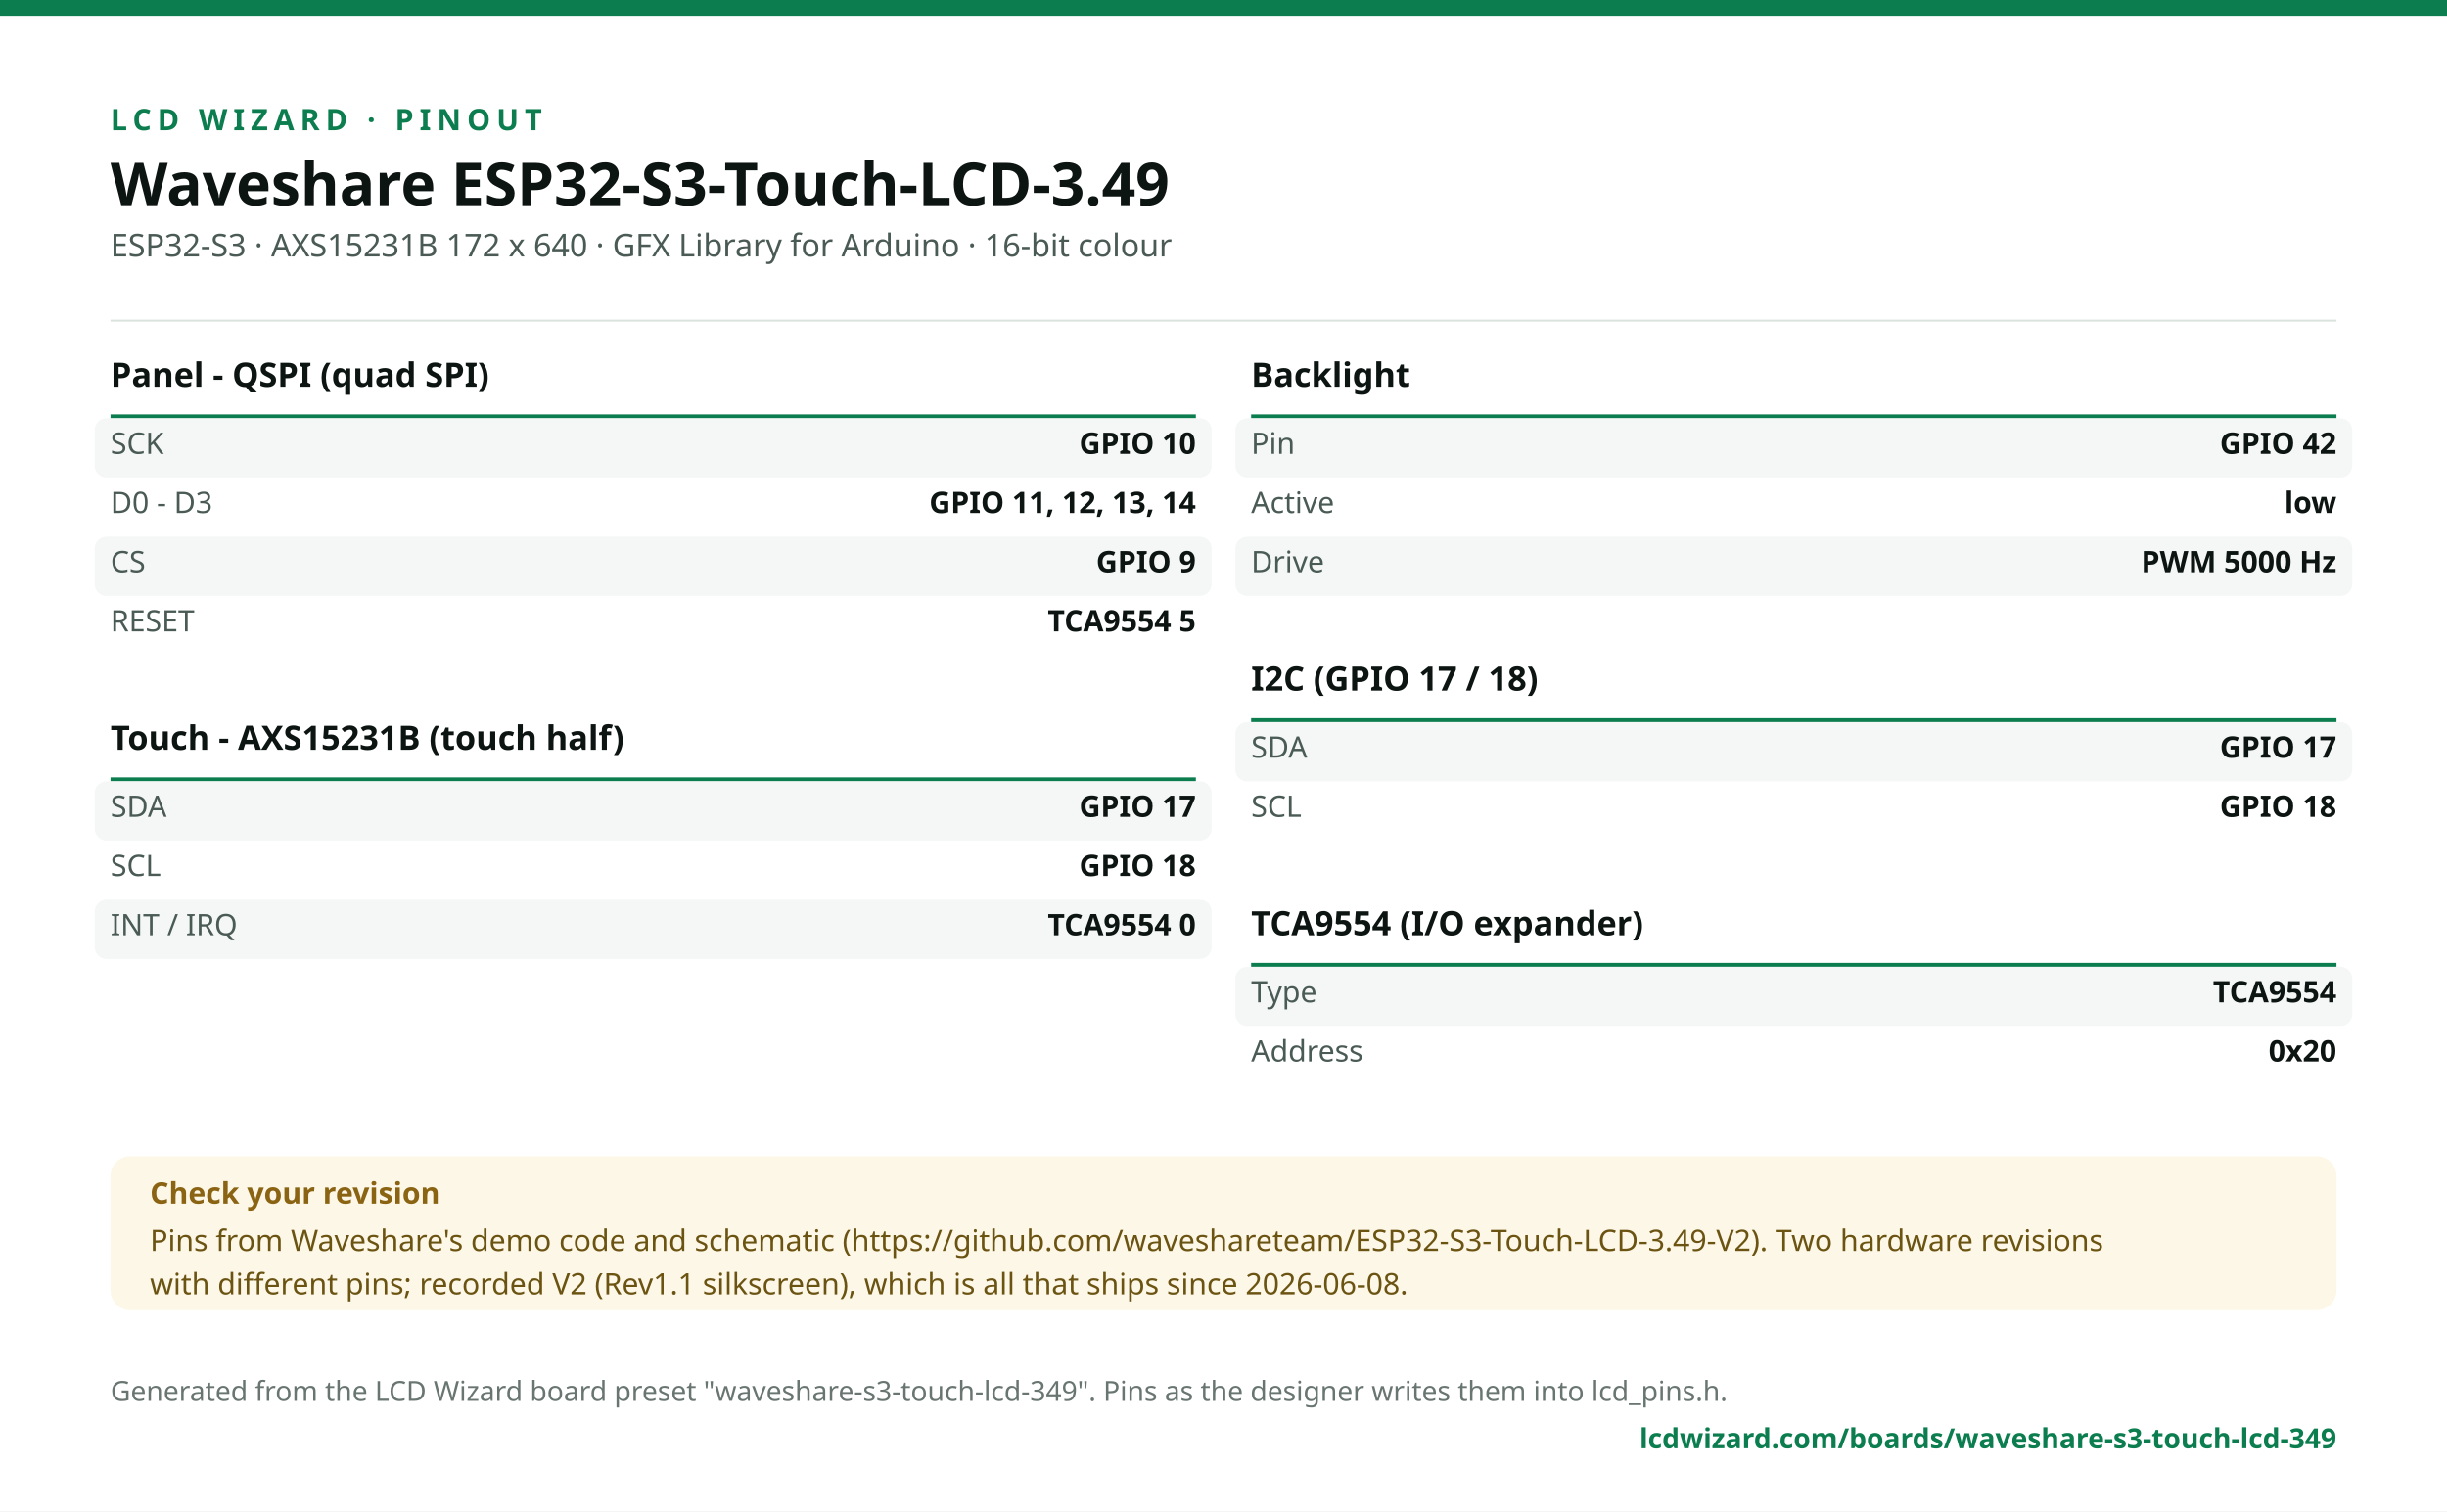
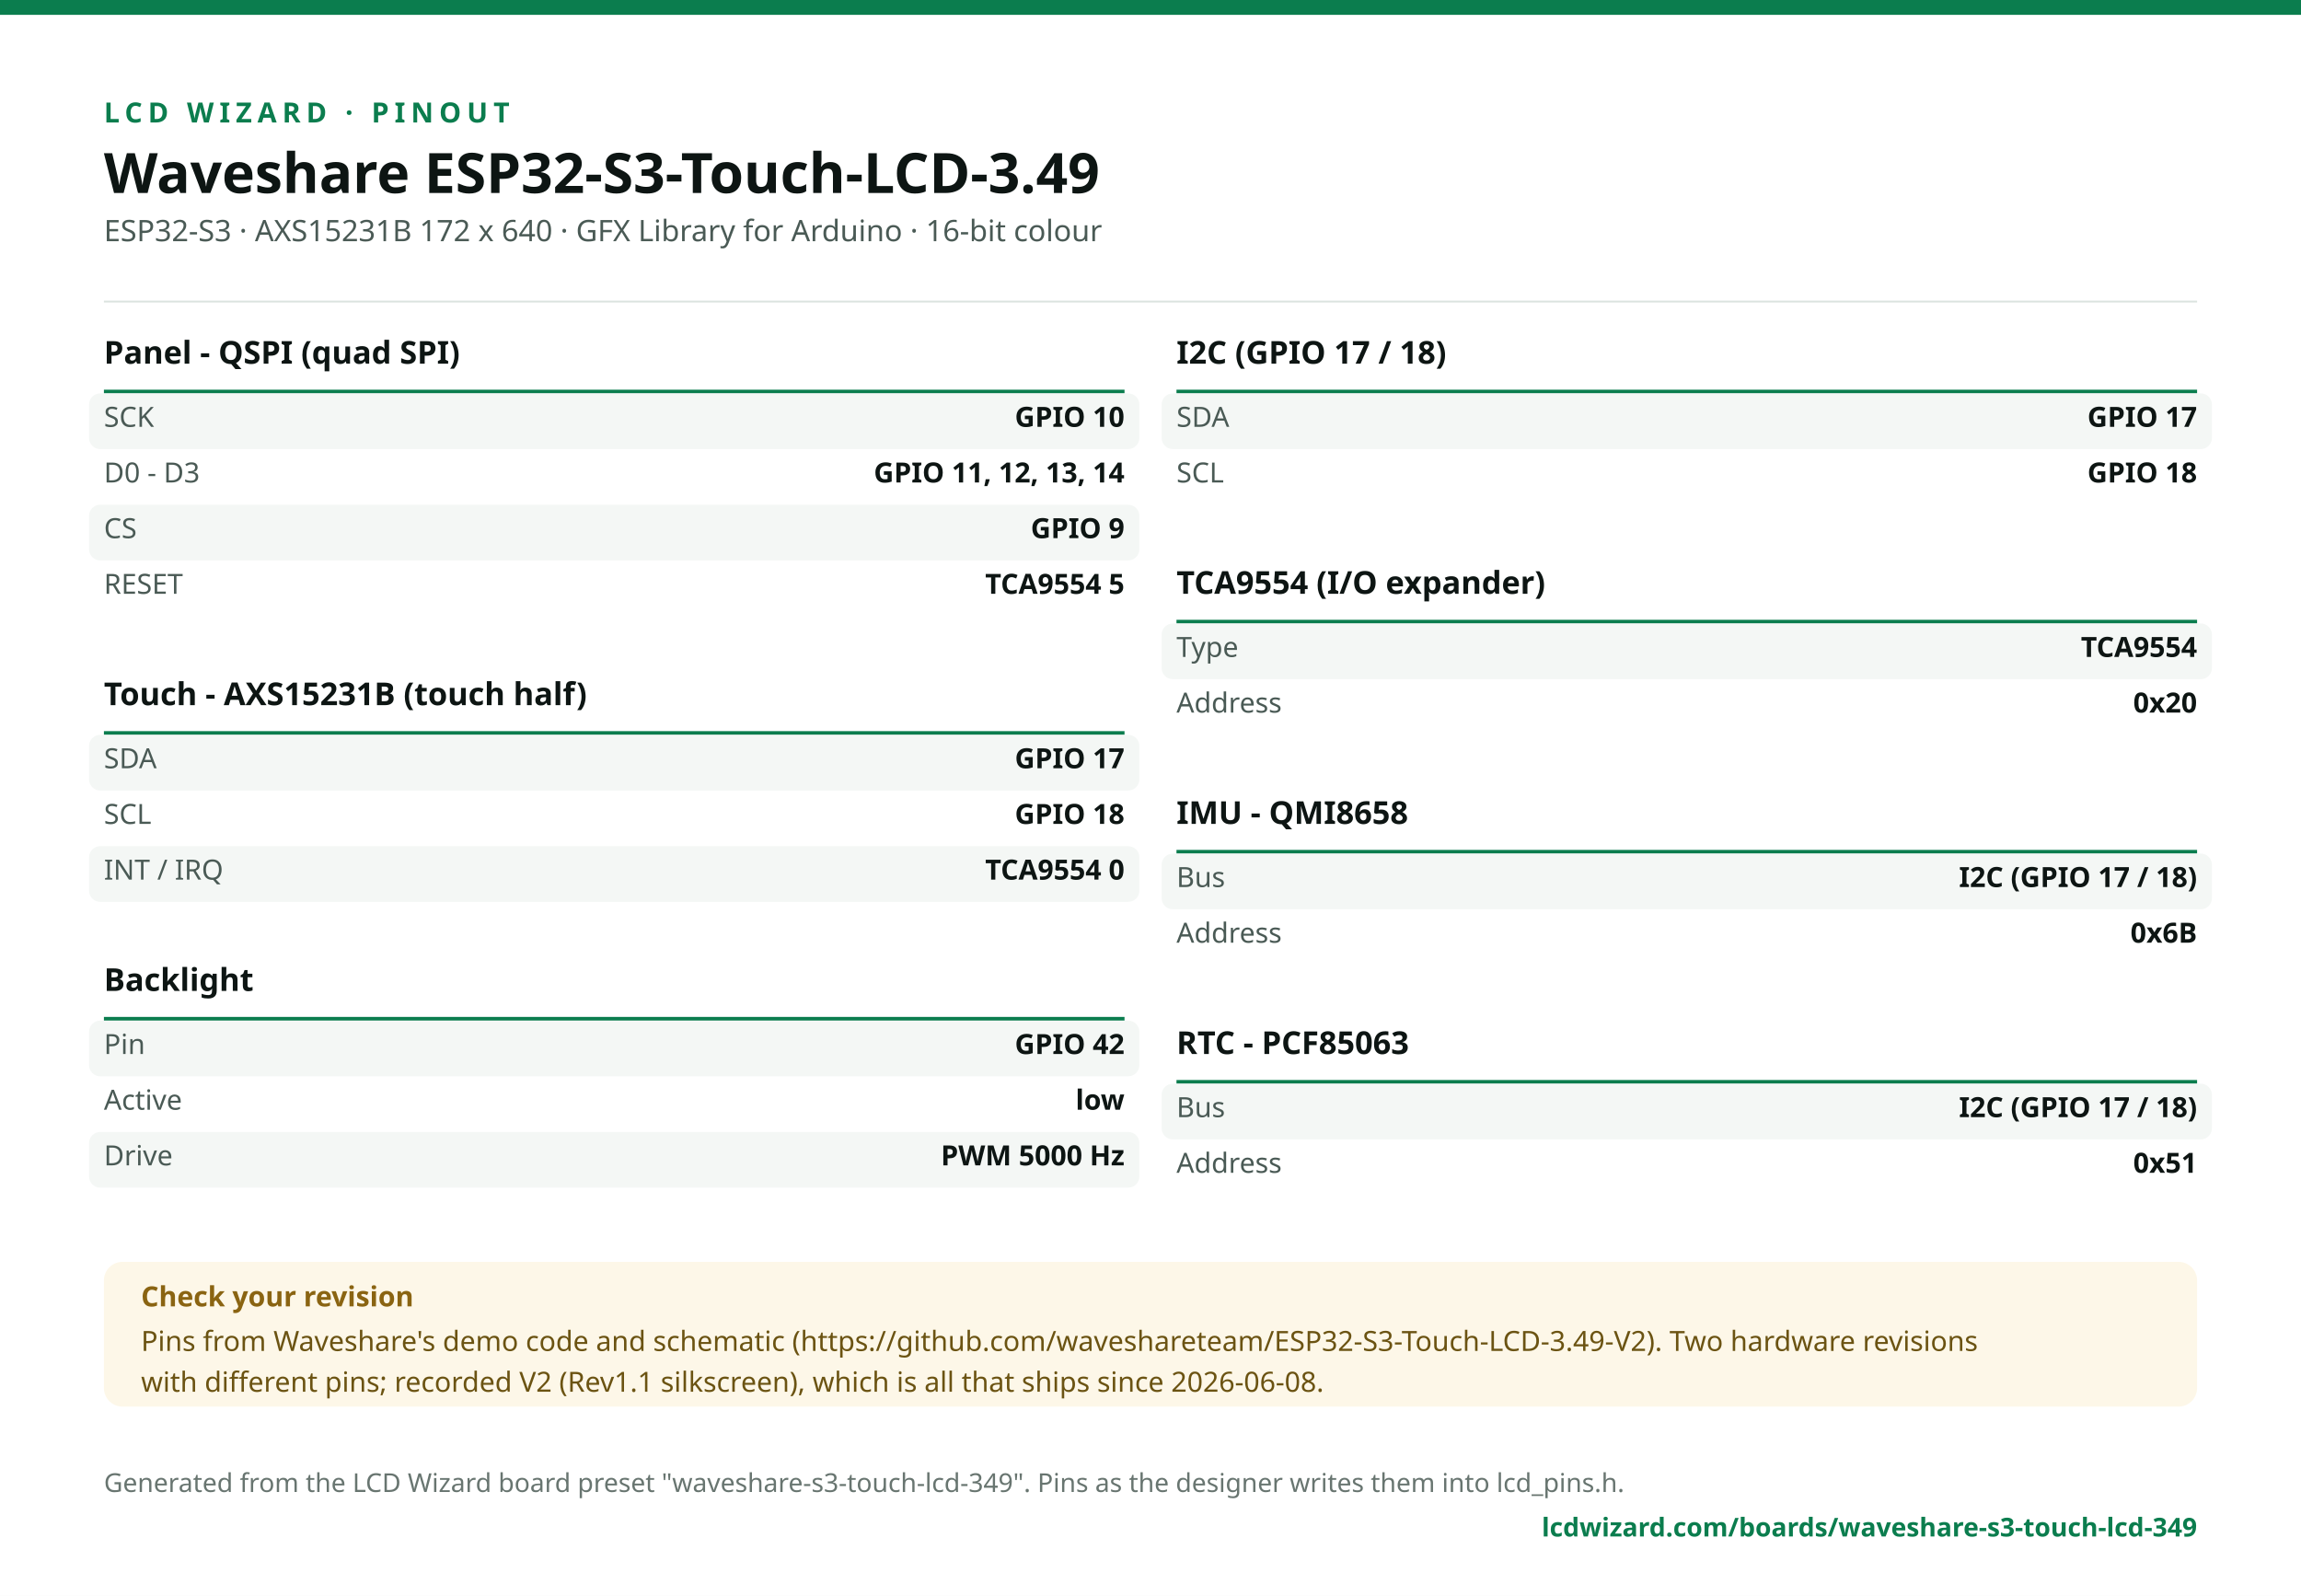
- <svg xmlns="http://www.w3.org/2000/svg" width="1240" height="766" viewBox="0 0 1240 766">
-   <rect width="1240" height="766" fill="#ffffff" />
+ <svg xmlns="http://www.w3.org/2000/svg" width="1240" height="860" viewBox="0 0 1240 860">
+   <rect width="1240" height="860" fill="#ffffff" />
  <rect x="0" y="0" width="1240" height="8" fill="#0b7d4e" />
  <text x="56" y="66" font-family="Montserrat" font-weight="700" font-size="15" letter-spacing="3" fill="#0b7d4e">LCD WIZARD  ·  PINOUT</text>
  <text x="56" y="104" font-family="Montserrat" font-weight="700" font-size="30" fill="#0d1513">Waveshare ESP32-S3-Touch-LCD-3.49</text>
  <text x="56" y="130" font-family="Montserrat" font-weight="500" font-size="16" fill="#4a5a55">ESP32-S3   ·   AXS15231B 172 x 640   ·   GFX Library for Arduino   ·   16-bit colour</text>
  <rect x="56" y="162" width="1128" height="1" fill="#dbe3df" />
  <text x="56" y="196" font-family="Montserrat" font-weight="700" font-size="17" fill="#0d1513">Panel - QSPI (quad SPI)</text>
  <rect x="56" y="210" width="550" height="2" fill="#0b7d4e" />
  <rect x="48" y="212" width="566" height="30" rx="6" fill="#f4f7f5" />
  <text x="56" y="230" font-family="Montserrat" font-weight="500" font-size="15" fill="#4a5a55">SCK</text>
  <text x="606" text-anchor="end" y="230" font-family="Montserrat" font-weight="700" font-size="15" fill="#0d1513">GPIO 10</text>
  <text x="56" y="260" font-family="Montserrat" font-weight="500" font-size="15" fill="#4a5a55">D0 - D3</text>
  <text x="606" text-anchor="end" y="260" font-family="Montserrat" font-weight="700" font-size="15" fill="#0d1513">GPIO 11, 12, 13, 14</text>
  <rect x="48" y="272" width="566" height="30" rx="6" fill="#f4f7f5" />
  <text x="56" y="290" font-family="Montserrat" font-weight="500" font-size="15" fill="#4a5a55">CS</text>
  <text x="606" text-anchor="end" y="290" font-family="Montserrat" font-weight="700" font-size="15" fill="#0d1513">GPIO 9</text>
  <text x="56" y="320" font-family="Montserrat" font-weight="500" font-size="15" fill="#4a5a55">RESET</text>
  <text x="606" text-anchor="end" y="320" font-family="Montserrat" font-weight="700" font-size="15" fill="#0d1513">TCA9554 5</text>
  <text x="56" y="380" font-family="Montserrat" font-weight="700" font-size="17" fill="#0d1513">Touch - AXS15231B (touch half)</text>
  <rect x="56" y="394" width="550" height="2" fill="#0b7d4e" />
  <rect x="48" y="396" width="566" height="30" rx="6" fill="#f4f7f5" />
  <text x="56" y="414" font-family="Montserrat" font-weight="500" font-size="15" fill="#4a5a55">SDA</text>
  <text x="606" text-anchor="end" y="414" font-family="Montserrat" font-weight="700" font-size="15" fill="#0d1513">GPIO 17</text>
  <text x="56" y="444" font-family="Montserrat" font-weight="500" font-size="15" fill="#4a5a55">SCL</text>
  <text x="606" text-anchor="end" y="444" font-family="Montserrat" font-weight="700" font-size="15" fill="#0d1513">GPIO 18</text>
  <rect x="48" y="456" width="566" height="30" rx="6" fill="#f4f7f5" />
  <text x="56" y="474" font-family="Montserrat" font-weight="500" font-size="15" fill="#4a5a55">INT / IRQ</text>
  <text x="606" text-anchor="end" y="474" font-family="Montserrat" font-weight="700" font-size="15" fill="#0d1513">TCA9554 0</text>
-   <text x="634" y="196" font-family="Montserrat" font-weight="700" font-size="17" fill="#0d1513">Backlight</text>
+   <text x="56" y="534" font-family="Montserrat" font-weight="700" font-size="17" fill="#0d1513">Backlight</text>
+   <rect x="56" y="548" width="550" height="2" fill="#0b7d4e" />
+   <rect x="48" y="550" width="566" height="30" rx="6" fill="#f4f7f5" />
+   <text x="56" y="568" font-family="Montserrat" font-weight="500" font-size="15" fill="#4a5a55">Pin</text>
+   <text x="606" text-anchor="end" y="568" font-family="Montserrat" font-weight="700" font-size="15" fill="#0d1513">GPIO 42</text>
+   <text x="56" y="598" font-family="Montserrat" font-weight="500" font-size="15" fill="#4a5a55">Active</text>
+   <text x="606" text-anchor="end" y="598" font-family="Montserrat" font-weight="700" font-size="15" fill="#0d1513">low</text>
+   <rect x="48" y="610" width="566" height="30" rx="6" fill="#f4f7f5" />
+   <text x="56" y="628" font-family="Montserrat" font-weight="500" font-size="15" fill="#4a5a55">Drive</text>
+   <text x="606" text-anchor="end" y="628" font-family="Montserrat" font-weight="700" font-size="15" fill="#0d1513">PWM 5000 Hz</text>
+   <text x="634" y="196" font-family="Montserrat" font-weight="700" font-size="17" fill="#0d1513">I2C (GPIO 17 / 18)</text>
  <rect x="634" y="210" width="550" height="2" fill="#0b7d4e" />
  <rect x="626" y="212" width="566" height="30" rx="6" fill="#f4f7f5" />
-   <text x="634" y="230" font-family="Montserrat" font-weight="500" font-size="15" fill="#4a5a55">Pin</text>
-   <text x="1184" text-anchor="end" y="230" font-family="Montserrat" font-weight="700" font-size="15" fill="#0d1513">GPIO 42</text>
-   <text x="634" y="260" font-family="Montserrat" font-weight="500" font-size="15" fill="#4a5a55">Active</text>
-   <text x="1184" text-anchor="end" y="260" font-family="Montserrat" font-weight="700" font-size="15" fill="#0d1513">low</text>
-   <rect x="626" y="272" width="566" height="30" rx="6" fill="#f4f7f5" />
-   <text x="634" y="290" font-family="Montserrat" font-weight="500" font-size="15" fill="#4a5a55">Drive</text>
-   <text x="1184" text-anchor="end" y="290" font-family="Montserrat" font-weight="700" font-size="15" fill="#0d1513">PWM 5000 Hz</text>
-   <text x="634" y="350" font-family="Montserrat" font-weight="700" font-size="17" fill="#0d1513">I2C (GPIO 17 / 18)</text>
-   <rect x="634" y="364" width="550" height="2" fill="#0b7d4e" />
-   <rect x="626" y="366" width="566" height="30" rx="6" fill="#f4f7f5" />
-   <text x="634" y="384" font-family="Montserrat" font-weight="500" font-size="15" fill="#4a5a55">SDA</text>
-   <text x="1184" text-anchor="end" y="384" font-family="Montserrat" font-weight="700" font-size="15" fill="#0d1513">GPIO 17</text>
-   <text x="634" y="414" font-family="Montserrat" font-weight="500" font-size="15" fill="#4a5a55">SCL</text>
-   <text x="1184" text-anchor="end" y="414" font-family="Montserrat" font-weight="700" font-size="15" fill="#0d1513">GPIO 18</text>
-   <text x="634" y="474" font-family="Montserrat" font-weight="700" font-size="17" fill="#0d1513">TCA9554 (I/O expander)</text>
-   <rect x="634" y="488" width="550" height="2" fill="#0b7d4e" />
-   <rect x="626" y="490" width="566" height="30" rx="6" fill="#f4f7f5" />
-   <text x="634" y="508" font-family="Montserrat" font-weight="500" font-size="15" fill="#4a5a55">Type</text>
-   <text x="1184" text-anchor="end" y="508" font-family="Montserrat" font-weight="700" font-size="15" fill="#0d1513">TCA9554</text>
-   <text x="634" y="538" font-family="Montserrat" font-weight="500" font-size="15" fill="#4a5a55">Address</text>
-   <text x="1184" text-anchor="end" y="538" font-family="Montserrat" font-weight="700" font-size="15" fill="#0d1513">0x20</text>
-   <rect x="56" y="586" width="1128" height="78" rx="10" fill="#fdf7e8" />
-   <text x="76" y="610" font-family="Montserrat" font-weight="700" font-size="15" fill="#8a6412">Check your revision</text>
-   <text x="76" y="634" font-family="Montserrat" font-weight="500" font-size="15" fill="#6b5312">Pins from Waveshare's demo code and schematic (https://github.com/waveshareteam/ESP32-S3-Touch-LCD-3.49-V2). Two hardware revisions</text>
-   <text x="76" y="656" font-family="Montserrat" font-weight="500" font-size="15" fill="#6b5312">with different pins; recorded V2 (Rev1.1 silkscreen), which is all that ships since 2026-06-08.</text>
-   <text x="56" y="710" font-family="Montserrat" font-weight="500" font-size="14" fill="#687570">Generated from the LCD Wizard board preset "waveshare-s3-touch-lcd-349". Pins as the designer writes them into lcd_pins.h.</text>
-   <text x="1184" text-anchor="end" y="734" font-family="Montserrat" font-weight="700" font-size="14" fill="#0b7d4e">lcdwizard.com/boards/waveshare-s3-touch-lcd-349</text>
+   <text x="634" y="230" font-family="Montserrat" font-weight="500" font-size="15" fill="#4a5a55">SDA</text>
+   <text x="1184" text-anchor="end" y="230" font-family="Montserrat" font-weight="700" font-size="15" fill="#0d1513">GPIO 17</text>
+   <text x="634" y="260" font-family="Montserrat" font-weight="500" font-size="15" fill="#4a5a55">SCL</text>
+   <text x="1184" text-anchor="end" y="260" font-family="Montserrat" font-weight="700" font-size="15" fill="#0d1513">GPIO 18</text>
+   <text x="634" y="320" font-family="Montserrat" font-weight="700" font-size="17" fill="#0d1513">TCA9554 (I/O expander)</text>
+   <rect x="634" y="334" width="550" height="2" fill="#0b7d4e" />
+   <rect x="626" y="336" width="566" height="30" rx="6" fill="#f4f7f5" />
+   <text x="634" y="354" font-family="Montserrat" font-weight="500" font-size="15" fill="#4a5a55">Type</text>
+   <text x="1184" text-anchor="end" y="354" font-family="Montserrat" font-weight="700" font-size="15" fill="#0d1513">TCA9554</text>
+   <text x="634" y="384" font-family="Montserrat" font-weight="500" font-size="15" fill="#4a5a55">Address</text>
+   <text x="1184" text-anchor="end" y="384" font-family="Montserrat" font-weight="700" font-size="15" fill="#0d1513">0x20</text>
+   <text x="634" y="444" font-family="Montserrat" font-weight="700" font-size="17" fill="#0d1513">IMU - QMI8658</text>
+   <rect x="634" y="458" width="550" height="2" fill="#0b7d4e" />
+   <rect x="626" y="460" width="566" height="30" rx="6" fill="#f4f7f5" />
+   <text x="634" y="478" font-family="Montserrat" font-weight="500" font-size="15" fill="#4a5a55">Bus</text>
+   <text x="1184" text-anchor="end" y="478" font-family="Montserrat" font-weight="700" font-size="15" fill="#0d1513">I2C (GPIO 17 / 18)</text>
+   <text x="634" y="508" font-family="Montserrat" font-weight="500" font-size="15" fill="#4a5a55">Address</text>
+   <text x="1184" text-anchor="end" y="508" font-family="Montserrat" font-weight="700" font-size="15" fill="#0d1513">0x6B</text>
+   <text x="634" y="568" font-family="Montserrat" font-weight="700" font-size="17" fill="#0d1513">RTC - PCF85063</text>
+   <rect x="634" y="582" width="550" height="2" fill="#0b7d4e" />
+   <rect x="626" y="584" width="566" height="30" rx="6" fill="#f4f7f5" />
+   <text x="634" y="602" font-family="Montserrat" font-weight="500" font-size="15" fill="#4a5a55">Bus</text>
+   <text x="1184" text-anchor="end" y="602" font-family="Montserrat" font-weight="700" font-size="15" fill="#0d1513">I2C (GPIO 17 / 18)</text>
+   <text x="634" y="632" font-family="Montserrat" font-weight="500" font-size="15" fill="#4a5a55">Address</text>
+   <text x="1184" text-anchor="end" y="632" font-family="Montserrat" font-weight="700" font-size="15" fill="#0d1513">0x51</text>
+   <rect x="56" y="680" width="1128" height="78" rx="10" fill="#fdf7e8" />
+   <text x="76" y="704" font-family="Montserrat" font-weight="700" font-size="15" fill="#8a6412">Check your revision</text>
+   <text x="76" y="728" font-family="Montserrat" font-weight="500" font-size="15" fill="#6b5312">Pins from Waveshare's demo code and schematic (https://github.com/waveshareteam/ESP32-S3-Touch-LCD-3.49-V2). Two hardware revisions</text>
+   <text x="76" y="750" font-family="Montserrat" font-weight="500" font-size="15" fill="#6b5312">with different pins; recorded V2 (Rev1.1 silkscreen), which is all that ships since 2026-06-08.</text>
+   <text x="56" y="804" font-family="Montserrat" font-weight="500" font-size="14" fill="#687570">Generated from the LCD Wizard board preset "waveshare-s3-touch-lcd-349". Pins as the designer writes them into lcd_pins.h.</text>
+   <text x="1184" text-anchor="end" y="828" font-family="Montserrat" font-weight="700" font-size="14" fill="#0b7d4e">lcdwizard.com/boards/waveshare-s3-touch-lcd-349</text>
</svg>
